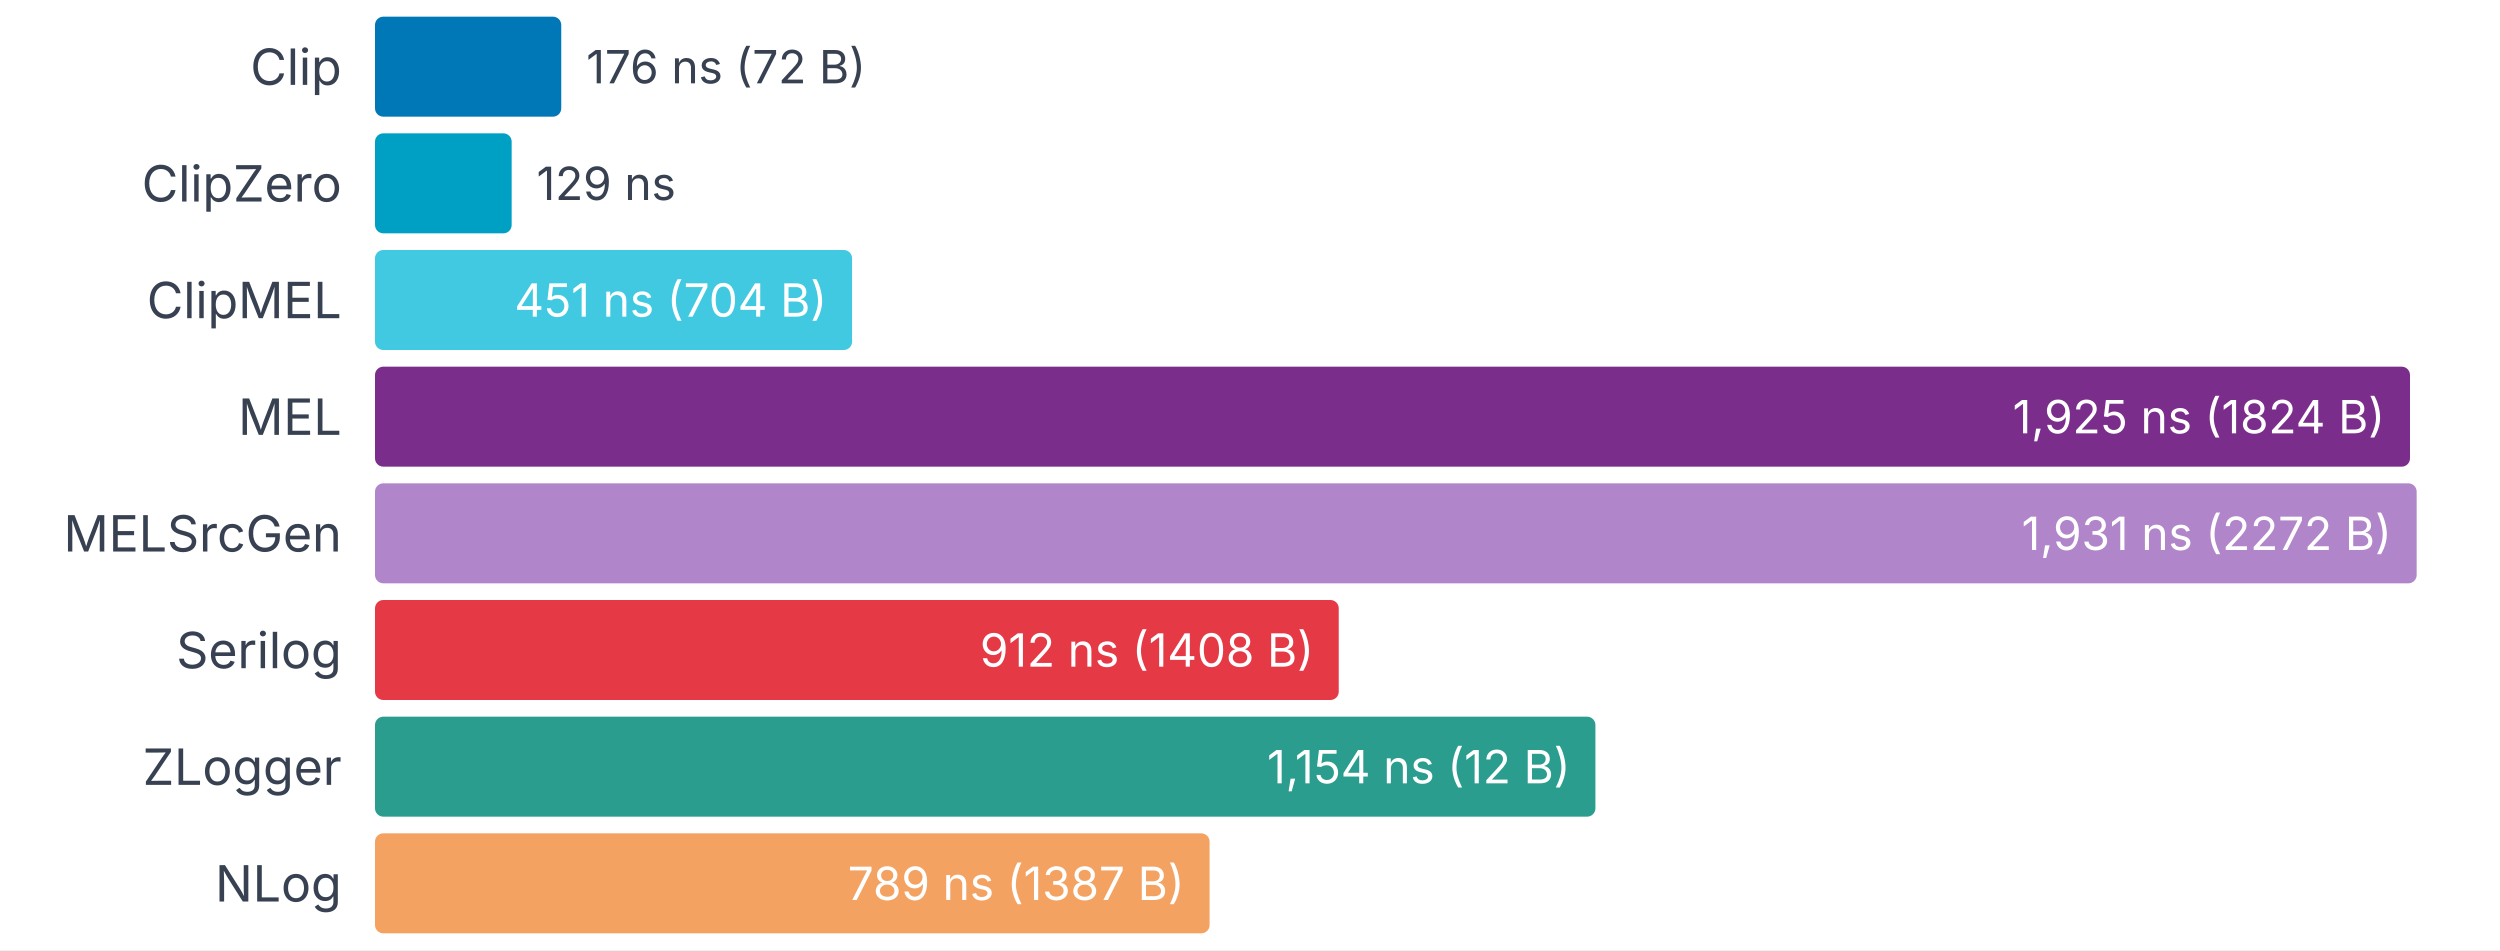
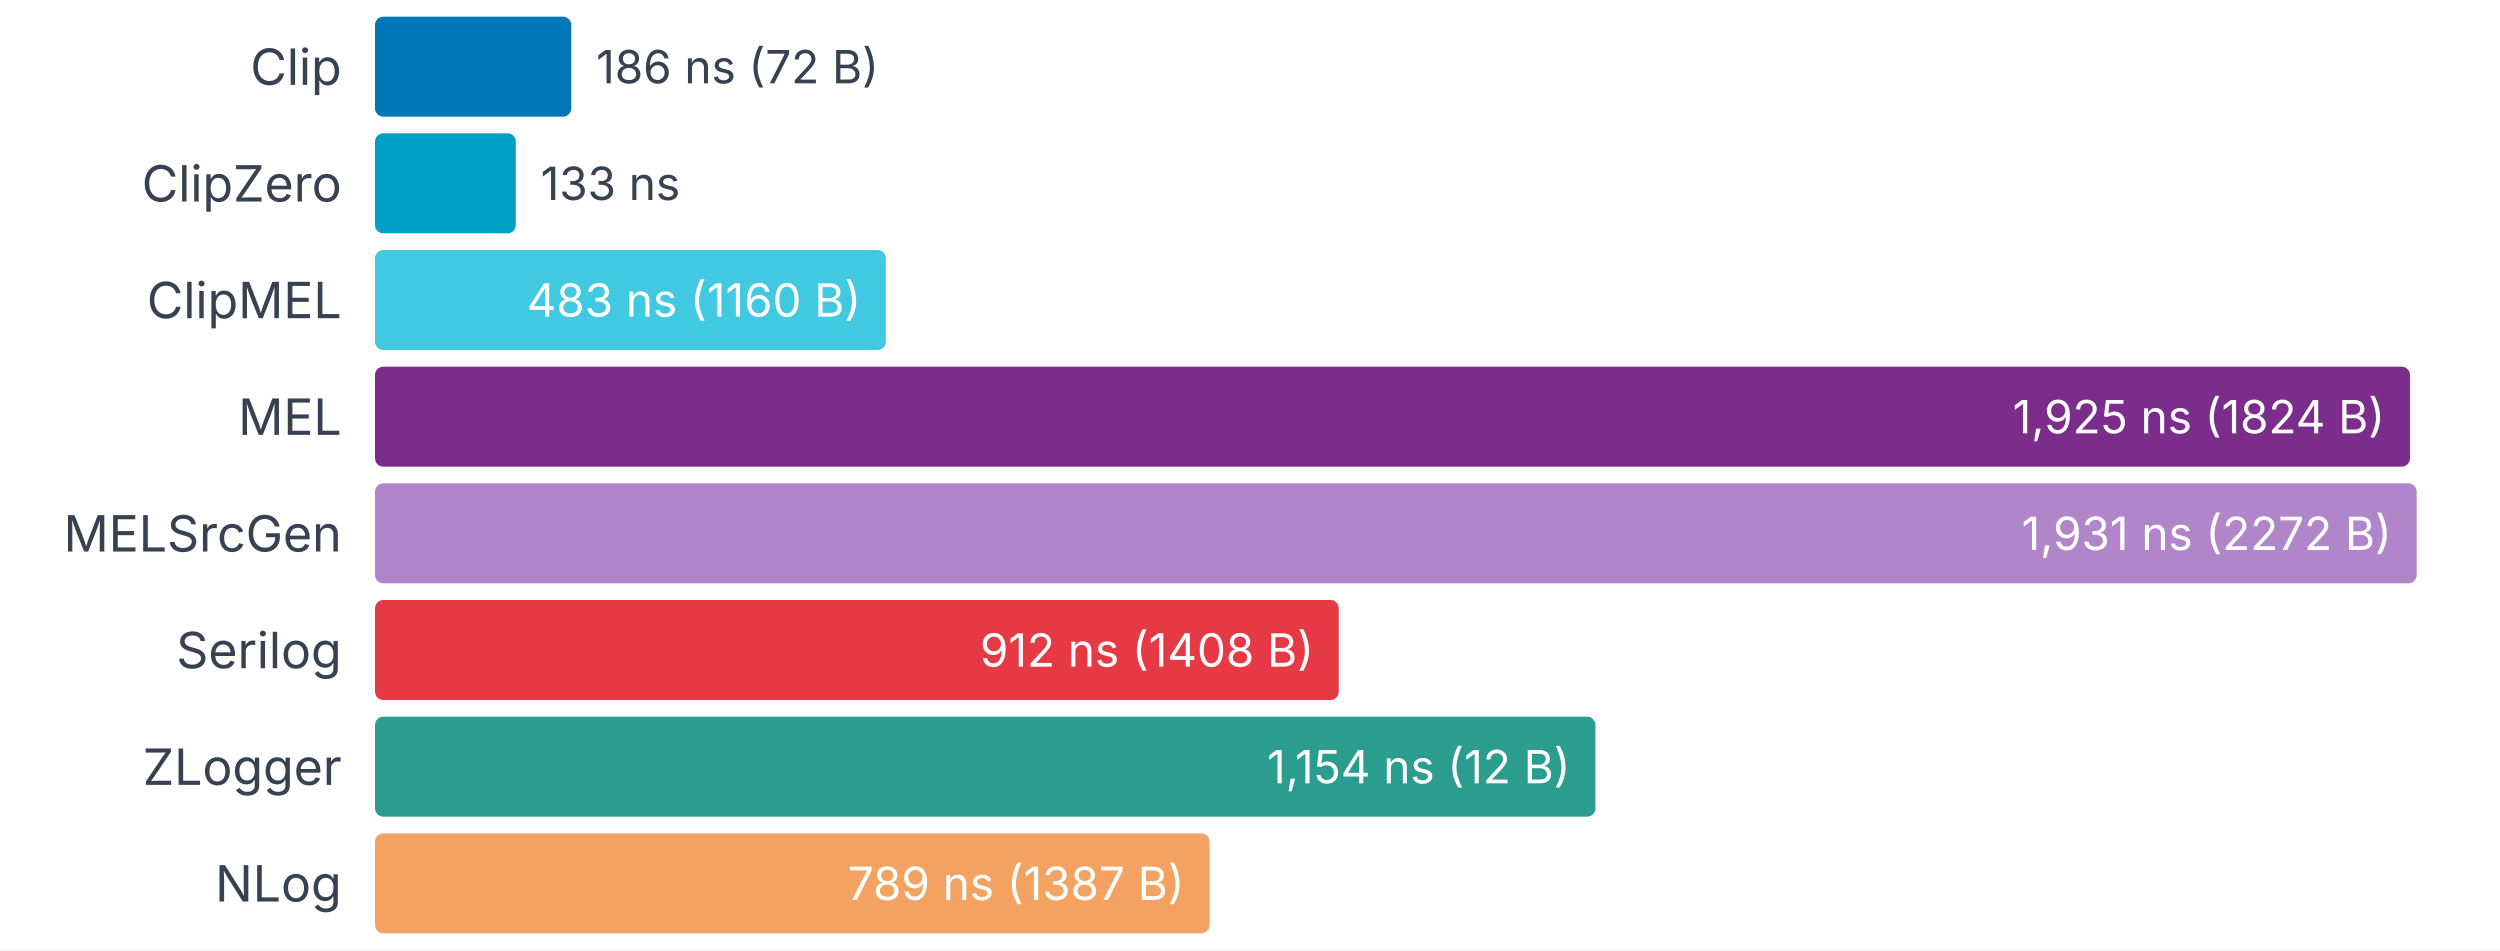
<svg xmlns="http://www.w3.org/2000/svg" width="600" height="228" viewBox="0 0 600 228" font-family="system-ui, -apple-system, sans-serif">
  <rect width="600" height="228" fill="white" />
  <text x="82" y="16.0" text-anchor="end" dominant-baseline="central" font-size="12" fill="#374151">Clip</text>
-   <rect x="90" y="4" width="44.7" height="24" rx="2" fill="#0077b6" />
-   <text x="140.704" y="16.0" text-anchor="start" dominant-baseline="central" font-size="11" fill="#374151">176 ns  (72 B)</text>
+   <rect x="90" y="4" width="47.1" height="24" rx="2" fill="#0077b6" />
+   <text x="143.072" y="16.0" text-anchor="start" dominant-baseline="central" font-size="11" fill="#374151">186 ns  (72 B)</text>
  <text x="82" y="44.0" text-anchor="end" dominant-baseline="central" font-size="12" fill="#374151">ClipZero</text>
-   <rect x="90" y="32" width="32.8" height="24" rx="2" fill="#00a0c4" />
-   <text x="128.775" y="44.0" text-anchor="start" dominant-baseline="central" font-size="11" fill="#374151">129 ns</text>
+   <rect x="90" y="32" width="33.8" height="24" rx="2" fill="#00a0c4" />
+   <text x="129.757" y="44.0" text-anchor="start" dominant-baseline="central" font-size="11" fill="#374151">133 ns</text>
  <text x="82" y="72.0" text-anchor="end" dominant-baseline="central" font-size="12" fill="#374151">ClipMEL</text>
-   <rect x="90" y="60" width="114.5" height="24" rx="2" fill="#40c9e0" />
-   <text x="198.476" y="72.0" text-anchor="end" dominant-baseline="central" font-size="11" fill="white">451 ns  (704 B)</text>
+   <rect x="90" y="60" width="122.6" height="24" rx="2" fill="#40c9e0" />
+   <text x="206.643" y="72.0" text-anchor="end" dominant-baseline="central" font-size="11" fill="white">483 ns  (1160 B)</text>
  <text x="82" y="100.0" text-anchor="end" dominant-baseline="central" font-size="12" fill="#374151">MEL</text>
  <rect x="90" y="88" width="488.4" height="24" rx="2" fill="#7b2d8b" />
  <text x="572.391" y="100.0" text-anchor="end" dominant-baseline="central" font-size="11" fill="white">1,925 ns  (1824 B)</text>
  <text x="82" y="128.0" text-anchor="end" dominant-baseline="central" font-size="12" fill="#374151">MELSrcGen</text>
  <rect x="90" y="116" width="490.0" height="24" rx="2" fill="#b185c9" />
  <text x="574.0" y="128.0" text-anchor="end" dominant-baseline="central" font-size="11" fill="white">1,931 ns  (2272 B)</text>
  <text x="82" y="156.0" text-anchor="end" dominant-baseline="central" font-size="12" fill="#374151">Serilog</text>
  <rect x="90" y="144" width="231.3" height="24" rx="2" fill="#e63946" />
  <text x="315.326" y="156.0" text-anchor="end" dominant-baseline="central" font-size="11" fill="white">912 ns  (1408 B)</text>
  <text x="82" y="184.0" text-anchor="end" dominant-baseline="central" font-size="12" fill="#374151">ZLogger</text>
  <rect x="90" y="172" width="292.9" height="24" rx="2" fill="#2a9d8f" />
  <text x="376.897" y="184.0" text-anchor="end" dominant-baseline="central" font-size="11" fill="white">1,154 ns  (12 B)</text>
  <text x="82" y="212.0" text-anchor="end" dominant-baseline="central" font-size="12" fill="#374151">NLog</text>
  <rect x="90" y="200" width="200.3" height="24" rx="2" fill="#f4a261" />
  <text x="284.269" y="212.0" text-anchor="end" dominant-baseline="central" font-size="11" fill="white">789 ns  (1387 B)</text>
</svg>
